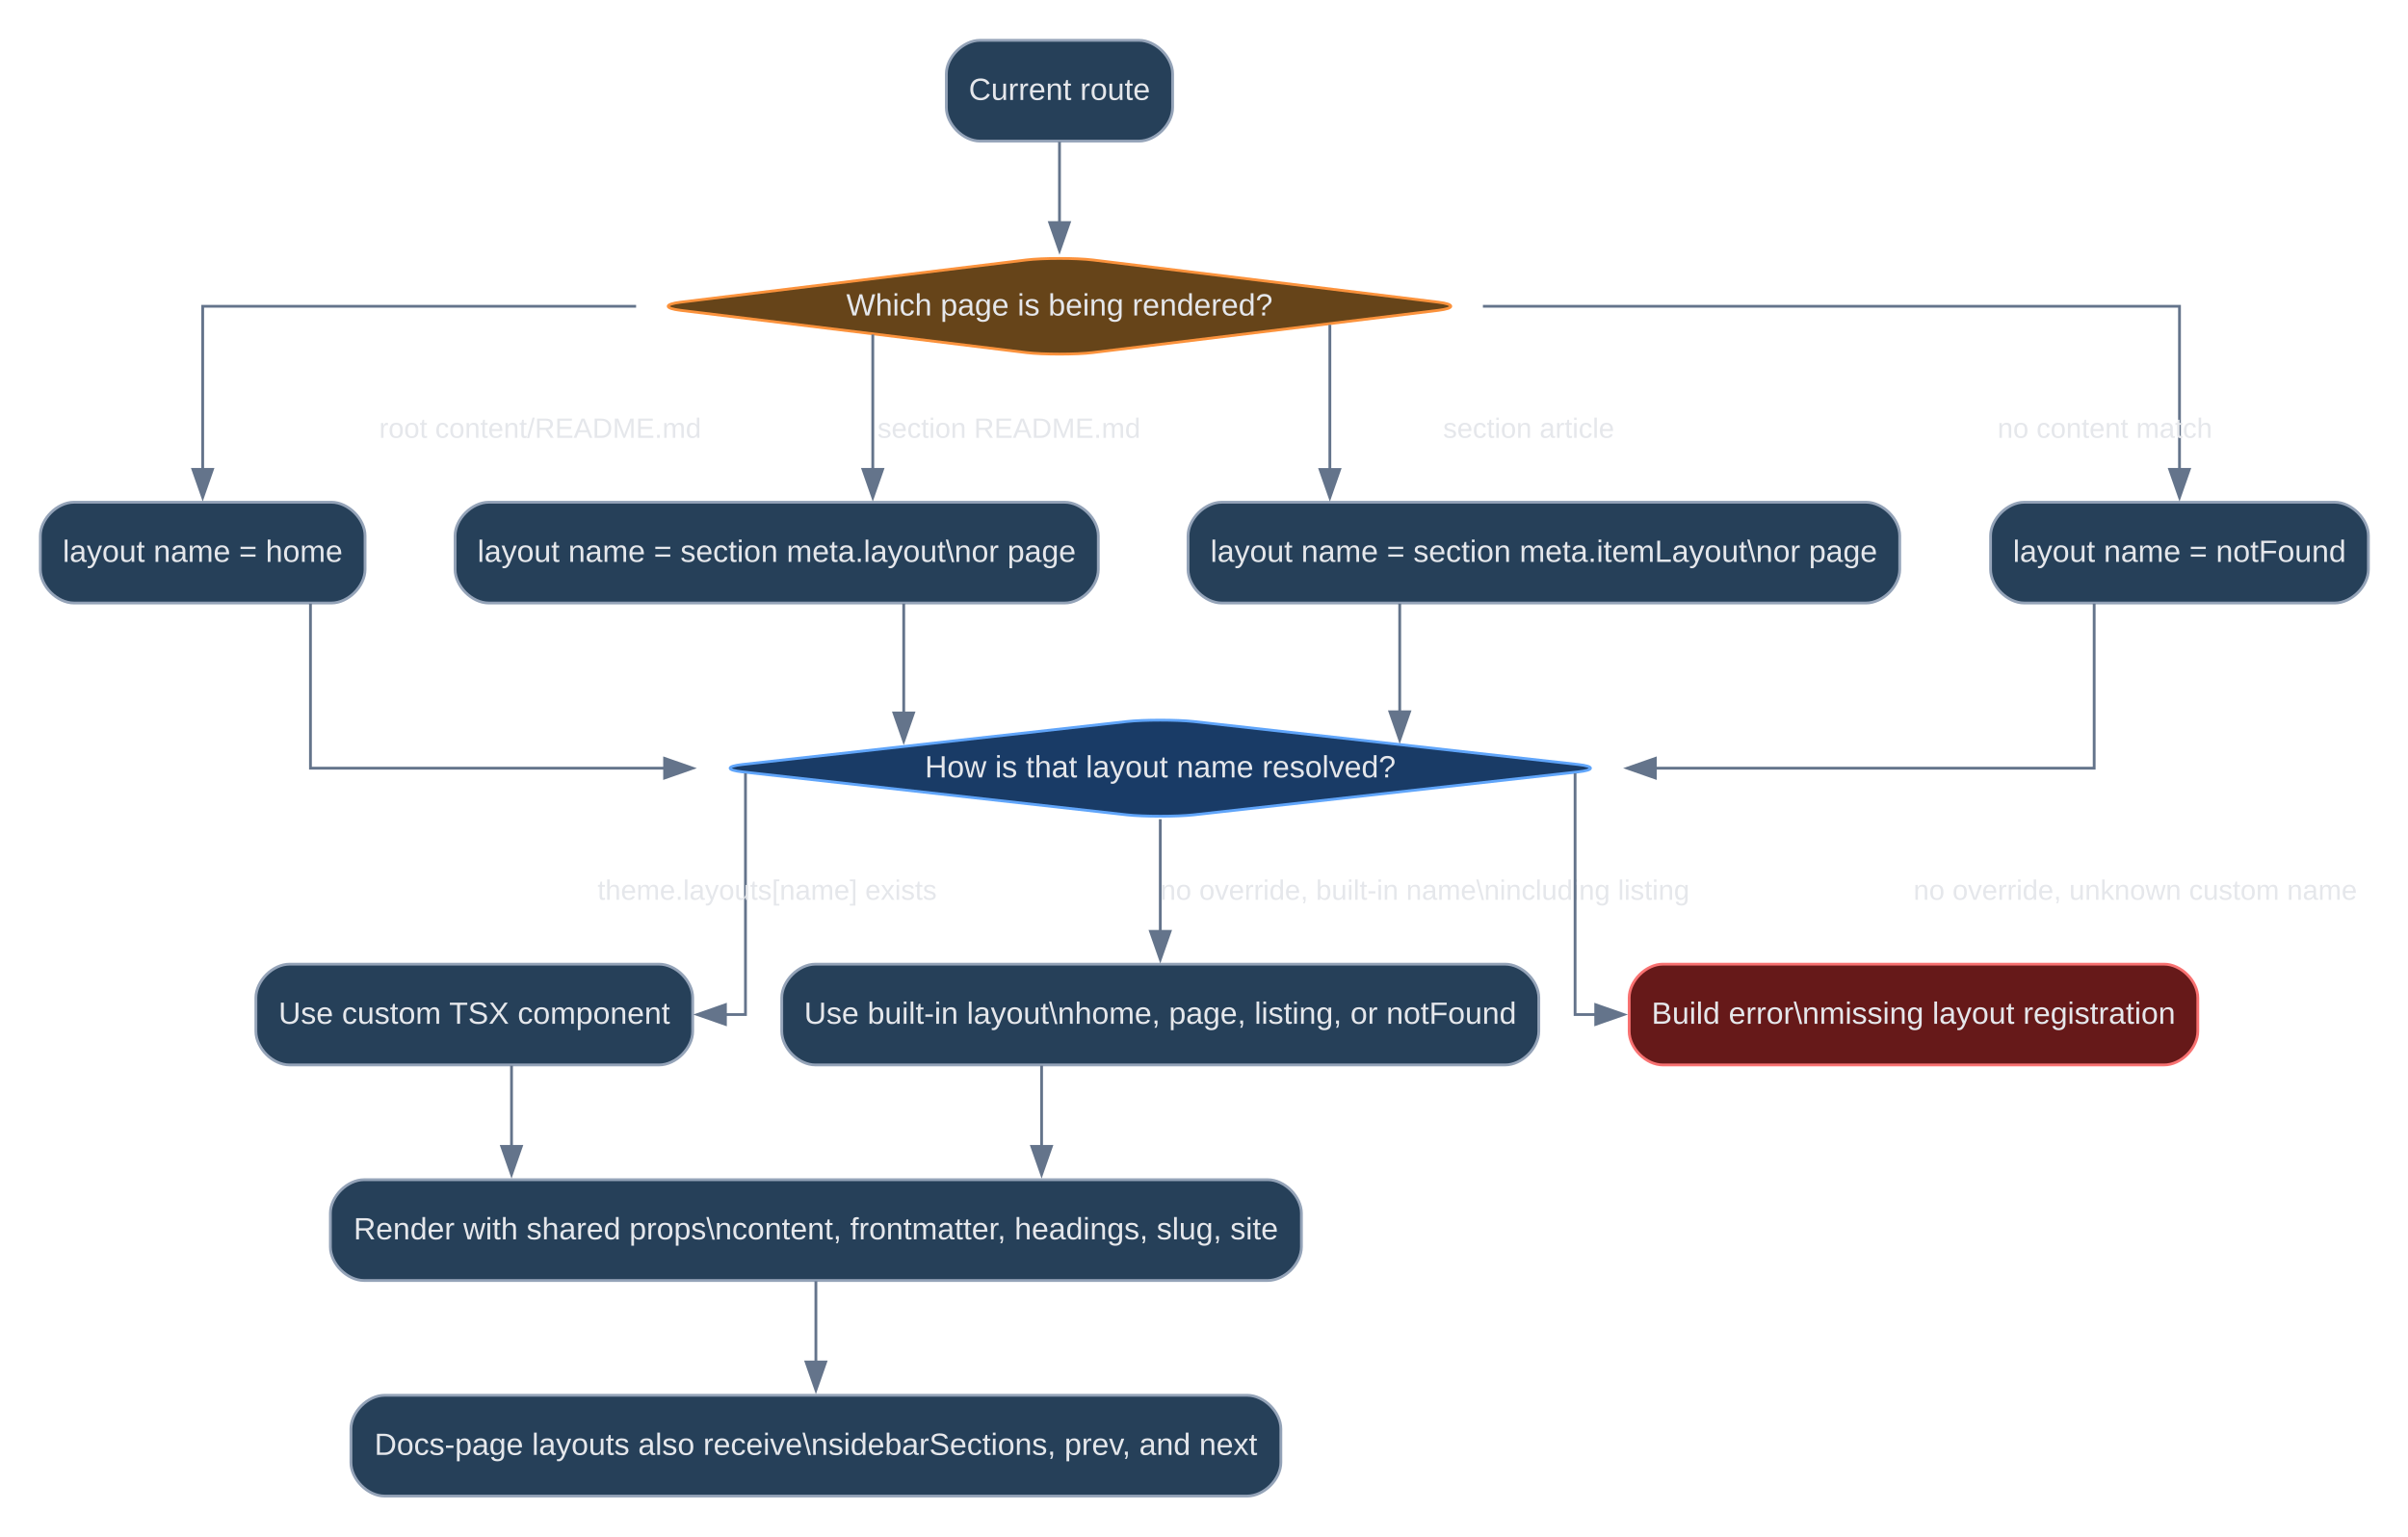
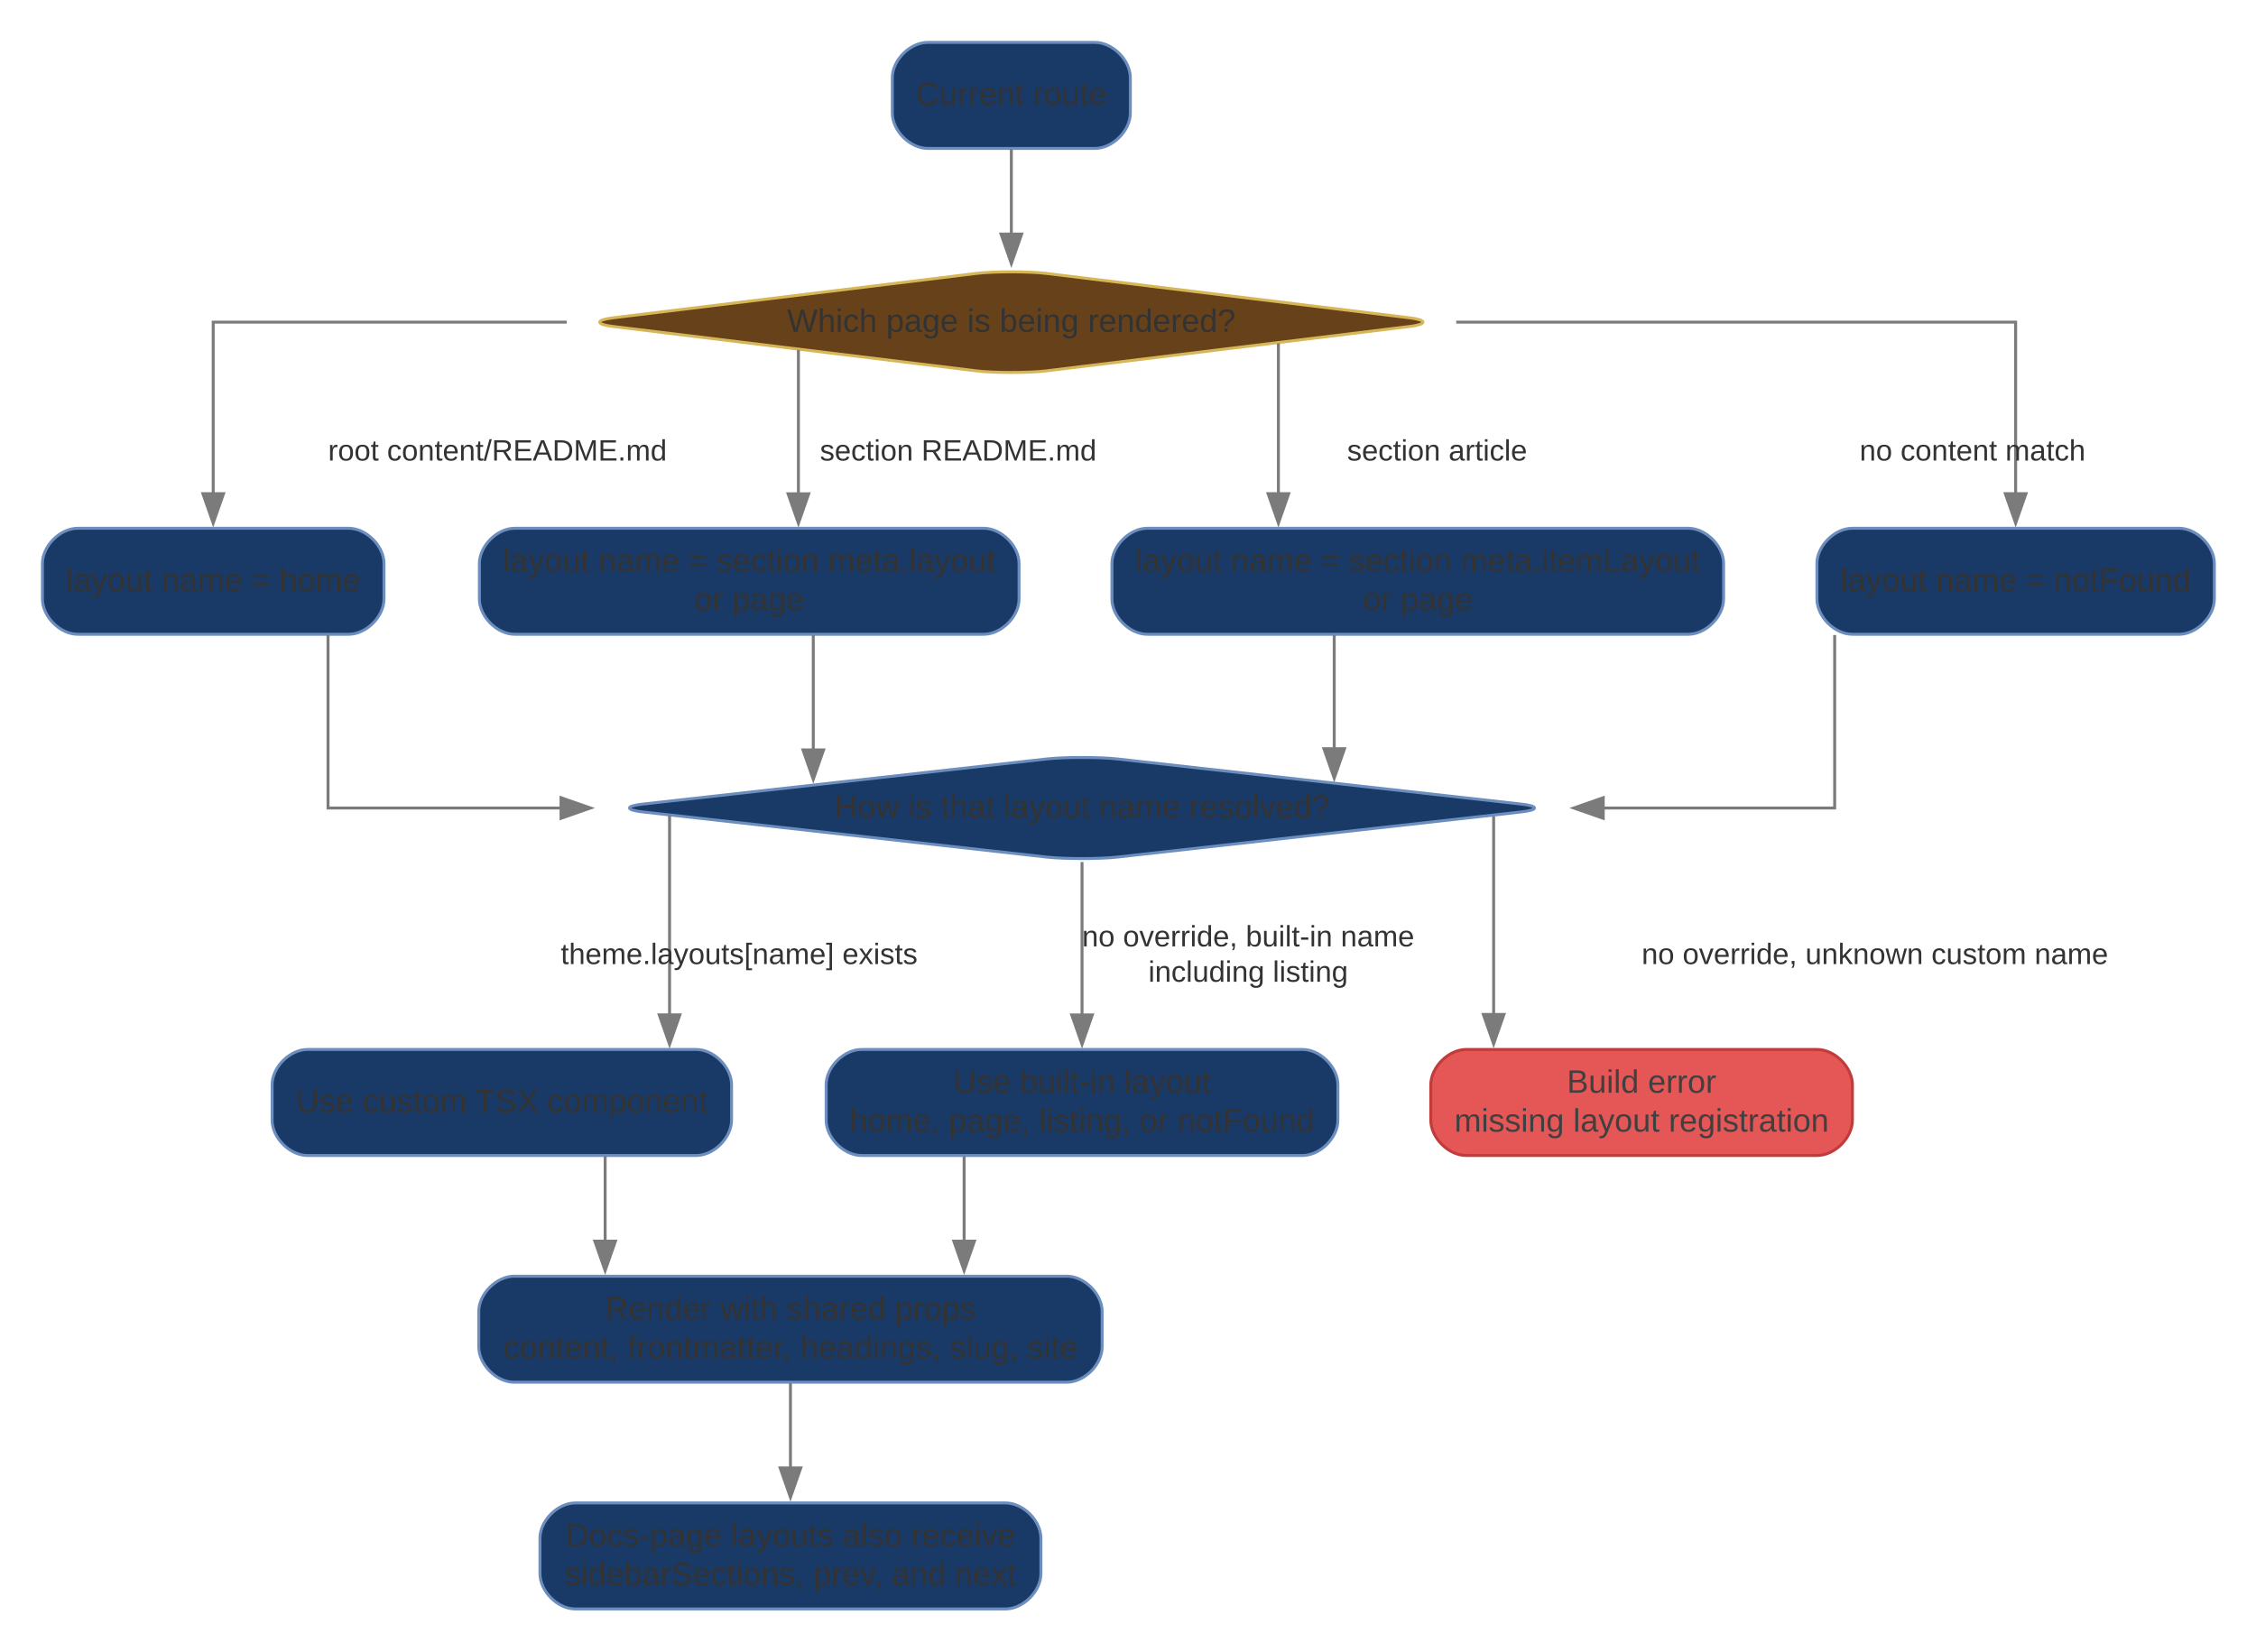
- <svg xmlns="http://www.w3.org/2000/svg" width="860pt" height="549pt" viewBox="0.00 0.00 860.00 549.00">
-   <g id="graph0" class="graph" transform="scale(1 1) rotate(0) translate(14.4 534.4)">
+ <svg xmlns="http://www.w3.org/2000/svg" width="766pt" height="561pt" viewBox="0.00 0.00 766.00 561.00">
+   <g id="graph0" class="graph" transform="scale(1 1) rotate(0) translate(14.4 546.4)">
    <g id="node1" class="node">
-       <path fill="#264059" stroke="#94a3b8" d="M392.39,-520C392.39,-520 335.58,-520 335.58,-520 329.58,-520 323.58,-514 323.58,-508 323.58,-508 323.58,-496 323.58,-496 323.58,-490 329.58,-484 335.58,-484 335.58,-484 392.39,-484 392.39,-484 398.39,-484 404.39,-490 404.39,-496 404.39,-496 404.39,-508 404.39,-508 404.39,-514 398.39,-520 392.39,-520" />
-       <text xml:space="preserve" text-anchor="middle" x="363.99" y="-498.7" font-family="Arial" font-size="11.00" fill="#e5e7eb">Current route</text>
+       <path fill="#193966" stroke="#6c8ebf" d="M357.39,-532C357.39,-532 300.58,-532 300.58,-532 294.58,-532 288.58,-526 288.58,-520 288.58,-520 288.58,-508 288.58,-508 288.58,-502 294.58,-496 300.58,-496 300.58,-496 357.39,-496 357.39,-496 363.39,-496 369.39,-502 369.39,-508 369.39,-508 369.39,-520 369.39,-520 369.39,-526 363.39,-532 357.39,-532" />
+       <text xml:space="preserve" text-anchor="middle" x="328.99" y="-510.7" font-family="Arial" font-size="11.00" fill="#333333">Current route</text>
    </g>
    <g id="node2" class="node">
-       <path fill="#664419" stroke="#fb923c" d="M352.08,-441.54C352.08,-441.54 228.68,-426.46 228.68,-426.46 222.73,-425.73 222.73,-424.27 228.68,-423.54 228.68,-423.54 352.08,-408.46 352.08,-408.46 358.03,-407.73 369.94,-407.73 375.9,-408.46 375.9,-408.46 499.29,-423.54 499.29,-423.54 505.25,-424.27 505.25,-425.73 499.29,-426.46 499.29,-426.46 375.9,-441.54 375.9,-441.54 369.94,-442.27 358.03,-442.27 352.08,-441.54" />
-       <text xml:space="preserve" text-anchor="middle" x="363.99" y="-421.7" font-family="Arial" font-size="11.00" fill="#e5e7eb">Which page is being rendered?</text>
+       <path fill="#664119" stroke="#d6b656" d="M317.08,-453.54C317.08,-453.54 193.68,-438.46 193.68,-438.46 187.73,-437.73 187.73,-436.27 193.68,-435.54 193.68,-435.54 317.08,-420.46 317.08,-420.46 323.03,-419.73 334.94,-419.73 340.9,-420.46 340.9,-420.46 464.29,-435.54 464.29,-435.54 470.25,-436.27 470.25,-437.73 464.29,-438.46 464.29,-438.46 340.9,-453.54 340.9,-453.54 334.94,-454.27 323.03,-454.27 317.08,-453.54" />
+       <text xml:space="preserve" text-anchor="middle" x="328.99" y="-433.7" font-family="Arial" font-size="11.00" fill="#333333">Which page is being rendered?</text>
    </g>
    <g id="edge1" class="edge">
-       <path fill="none" stroke="#64748b" d="M363.99,-483.75C363.99,-483.75 363.99,-454.9 363.99,-454.9" />
-       <polygon fill="#64748b" stroke="#64748b" points="367.49,-454.9 363.99,-444.9 360.49,-454.9 367.49,-454.9" />
+       <path fill="none" stroke="#7b7b7b" d="M328.99,-495.75C328.99,-495.75 328.99,-466.9 328.99,-466.9" />
+       <polygon fill="#7b7b7b" stroke="#7b7b7b" points="332.49,-466.9 328.99,-456.9 325.49,-466.9 332.49,-466.9" />
    </g>
    <g id="node3" class="node">
-       <path fill="#264059" stroke="#94a3b8" d="M103.98,-355C103.98,-355 12,-355 12,-355 6,-355 0,-349 0,-343 0,-343 0,-331 0,-331 0,-325 6,-319 12,-319 12,-319 103.98,-319 103.98,-319 109.98,-319 115.98,-325 115.98,-331 115.98,-331 115.98,-343 115.98,-343 115.98,-349 109.98,-355 103.98,-355" />
-       <text xml:space="preserve" text-anchor="middle" x="57.99" y="-333.7" font-family="Arial" font-size="11.00" fill="#e5e7eb">layout name = home</text>
+       <path fill="#193966" stroke="#6c8ebf" d="M103.98,-367C103.98,-367 12,-367 12,-367 6,-367 0,-361 0,-355 0,-355 0,-343 0,-343 0,-337 6,-331 12,-331 12,-331 103.98,-331 103.98,-331 109.98,-331 115.98,-337 115.98,-343 115.98,-343 115.98,-355 115.98,-355 115.98,-361 109.98,-367 103.98,-367" />
+       <text xml:space="preserve" text-anchor="middle" x="57.99" y="-345.7" font-family="Arial" font-size="11.00" fill="#333333">layout name = home</text>
    </g>
    <g id="edge2" class="edge">
-       <path fill="none" stroke="#64748b" d="M212.78,-425C135.69,-425 57.99,-425 57.99,-425 57.99,-425 57.99,-366.75 57.99,-366.75" />
-       <polygon fill="#64748b" stroke="#64748b" points="61.49,-366.75 57.99,-356.75 54.49,-366.75 61.49,-366.75" />
-       <text xml:space="preserve" text-anchor="middle" x="178.51" y="-378" font-family="Arial" font-size="10.00" fill="#e5e7eb">root content/README.md</text>
+       <path fill="none" stroke="#7b7b7b" d="M178.04,-437C115.81,-437 57.99,-437 57.99,-437 57.99,-437 57.99,-378.75 57.99,-378.75" />
+       <polygon fill="#7b7b7b" stroke="#7b7b7b" points="61.49,-378.75 57.99,-368.75 54.49,-378.75 61.49,-378.75" />
+       <text xml:space="preserve" text-anchor="middle" x="154.51" y="-390" font-family="Arial" font-size="10.00" fill="#333333">root content/README.md</text>
    </g>
    <g id="node4" class="node">
-       <path fill="#264059" stroke="#94a3b8" d="M365.85,-355C365.85,-355 160.13,-355 160.13,-355 154.13,-355 148.13,-349 148.13,-343 148.13,-343 148.13,-331 148.13,-331 148.13,-325 154.13,-319 160.13,-319 160.13,-319 365.85,-319 365.85,-319 371.85,-319 377.85,-325 377.85,-331 377.85,-331 377.85,-343 377.85,-343 377.85,-349 371.85,-355 365.85,-355" />
-       <text xml:space="preserve" text-anchor="middle" x="262.99" y="-333.7" font-family="Arial" font-size="11.00" fill="#e5e7eb">layout name = section meta.layout\nor page</text>
+       <path fill="#193966" stroke="#6c8ebf" d="M319.61,-367C319.61,-367 160.37,-367 160.37,-367 154.37,-367 148.37,-361 148.37,-355 148.37,-355 148.37,-343 148.37,-343 148.37,-337 154.37,-331 160.37,-331 160.37,-331 319.61,-331 319.61,-331 325.61,-331 331.61,-337 331.61,-343 331.61,-343 331.61,-355 331.61,-355 331.61,-361 325.61,-367 319.61,-367" />
+       <text xml:space="preserve" text-anchor="middle" x="239.99" y="-352.3" font-family="Arial" font-size="11.00" fill="#333333">layout name = section meta.layout</text>
+       <text xml:space="preserve" text-anchor="middle" x="239.99" y="-339.1" font-family="Arial" font-size="11.00" fill="#333333">or page</text>
    </g>
    <g id="edge3" class="edge">
-       <path fill="none" stroke="#64748b" d="M297.31,-414.91C297.31,-414.91 297.31,-366.73 297.31,-366.73" />
-       <polygon fill="#64748b" stroke="#64748b" points="300.81,-366.73 297.31,-356.73 293.81,-366.73 300.81,-366.73" />
-       <text xml:space="preserve" text-anchor="middle" x="345.95" y="-378" font-family="Arial" font-size="10.00" fill="#e5e7eb">section README.md</text>
+       <path fill="none" stroke="#7b7b7b" d="M256.69,-427.58C256.69,-427.58 256.69,-378.71 256.69,-378.71" />
+       <polygon fill="#7b7b7b" stroke="#7b7b7b" points="260.19,-378.71 256.69,-368.71 253.19,-378.71 260.19,-378.71" />
+       <text xml:space="preserve" text-anchor="middle" x="310.95" y="-390" font-family="Arial" font-size="10.00" fill="#333333">section README.md</text>
    </g>
    <g id="node5" class="node">
-       <path fill="#264059" stroke="#94a3b8" d="M652.07,-355C652.07,-355 421.9,-355 421.9,-355 415.9,-355 409.9,-349 409.9,-343 409.9,-343 409.9,-331 409.9,-331 409.9,-325 415.9,-319 421.9,-319 421.9,-319 652.07,-319 652.07,-319 658.07,-319 664.07,-325 664.07,-331 664.07,-331 664.07,-343 664.07,-343 664.07,-349 658.07,-355 652.07,-355" />
-       <text xml:space="preserve" text-anchor="middle" x="536.99" y="-333.7" font-family="Arial" font-size="11.00" fill="#e5e7eb">layout name = section meta.itemLayout\nor page</text>
+       <path fill="#193966" stroke="#6c8ebf" d="M558.83,-367C558.83,-367 375.14,-367 375.14,-367 369.14,-367 363.14,-361 363.14,-355 363.14,-355 363.14,-343 363.14,-343 363.14,-337 369.14,-331 375.14,-331 375.14,-331 558.83,-331 558.83,-331 564.83,-331 570.83,-337 570.83,-343 570.83,-343 570.83,-355 570.83,-355 570.83,-361 564.83,-367 558.83,-367" />
+       <text xml:space="preserve" text-anchor="middle" x="466.99" y="-352.3" font-family="Arial" font-size="11.00" fill="#333333">layout name = section meta.itemLayout</text>
+       <text xml:space="preserve" text-anchor="middle" x="466.99" y="-339.1" font-family="Arial" font-size="11.00" fill="#333333">or page</text>
    </g>
    <g id="edge4" class="edge">
-       <path fill="none" stroke="#64748b" d="M460.55,-418.39C460.55,-418.39 460.55,-366.7 460.55,-366.7" />
-       <polygon fill="#64748b" stroke="#64748b" points="464.05,-366.7 460.55,-356.7 457.05,-366.7 464.05,-366.7" />
-       <text xml:space="preserve" text-anchor="middle" x="531.56" y="-378" font-family="Arial" font-size="10.00" fill="#e5e7eb">section article</text>
+       <path fill="none" stroke="#7b7b7b" d="M419.67,-429.8C419.67,-429.8 419.67,-378.75 419.67,-378.75" />
+       <polygon fill="#7b7b7b" stroke="#7b7b7b" points="423.17,-378.75 419.67,-368.75 416.17,-378.75 423.17,-378.75" />
+       <text xml:space="preserve" text-anchor="middle" x="473.56" y="-390" font-family="Arial" font-size="10.00" fill="#333333">section article</text>
    </g>
    <g id="node6" class="node">
-       <path fill="#264059" stroke="#94a3b8" d="M819.46,-355C819.46,-355 708.52,-355 708.52,-355 702.52,-355 696.52,-349 696.52,-343 696.52,-343 696.52,-331 696.52,-331 696.52,-325 702.52,-319 708.52,-319 708.52,-319 819.46,-319 819.46,-319 825.46,-319 831.46,-325 831.46,-331 831.46,-331 831.46,-343 831.46,-343 831.46,-349 825.46,-355 819.46,-355" />
-       <text xml:space="preserve" text-anchor="middle" x="763.99" y="-333.7" font-family="Arial" font-size="11.00" fill="#e5e7eb">layout name = notFound</text>
+       <path fill="#193966" stroke="#6c8ebf" d="M725.46,-367C725.46,-367 614.52,-367 614.52,-367 608.52,-367 602.52,-361 602.52,-355 602.52,-355 602.52,-343 602.52,-343 602.52,-337 608.52,-331 614.52,-331 614.52,-331 725.46,-331 725.46,-331 731.46,-331 737.46,-337 737.46,-343 737.46,-343 737.46,-355 737.46,-355 737.46,-361 731.46,-367 725.46,-367" />
+       <text xml:space="preserve" text-anchor="middle" x="669.99" y="-345.7" font-family="Arial" font-size="11.00" fill="#333333">layout name = notFound</text>
    </g>
    <g id="edge5" class="edge">
-       <path fill="none" stroke="#64748b" d="M515.21,-425C628.48,-425 763.99,-425 763.99,-425 763.99,-425 763.99,-366.75 763.99,-366.75" />
-       <polygon fill="#64748b" stroke="#64748b" points="767.49,-366.75 763.99,-356.75 760.49,-366.75 767.49,-366.75" />
-       <text xml:space="preserve" text-anchor="middle" x="737.35" y="-378" font-family="Arial" font-size="10.00" fill="#e5e7eb">no content match</text>
+       <path fill="none" stroke="#7b7b7b" d="M480.05,-437C571.26,-437 669.99,-437 669.99,-437 669.99,-437 669.99,-378.75 669.99,-378.75" />
+       <polygon fill="#7b7b7b" stroke="#7b7b7b" points="673.49,-378.75 669.99,-368.75 666.49,-378.75 673.49,-378.75" />
+       <text xml:space="preserve" text-anchor="middle" x="655.35" y="-390" font-family="Arial" font-size="10.00" fill="#333333">no content match</text>
    </g>
    <g id="node7" class="node">
-       <path fill="#193b66" stroke="#60a5fa" d="M388.06,-276.67C388.06,-276.67 250.81,-261.33 250.81,-261.33 244.85,-260.67 244.85,-259.33 250.81,-258.67 250.81,-258.67 388.06,-243.33 388.06,-243.33 394.03,-242.67 405.95,-242.67 411.91,-243.33 411.91,-243.33 549.17,-258.67 549.17,-258.67 555.13,-259.33 555.13,-260.67 549.17,-261.33 549.17,-261.33 411.91,-276.67 411.91,-276.67 405.95,-277.33 394.03,-277.33 388.06,-276.67" />
-       <text xml:space="preserve" text-anchor="middle" x="399.99" y="-256.7" font-family="Arial" font-size="11.00" fill="#e5e7eb">How is that layout name resolved?</text>
+       <path fill="#193966" stroke="#6c8ebf" d="M341.06,-288.67C341.06,-288.67 203.81,-273.33 203.81,-273.33 197.85,-272.67 197.85,-271.33 203.81,-270.67 203.81,-270.67 341.06,-255.33 341.06,-255.33 347.03,-254.67 358.95,-254.67 364.91,-255.33 364.91,-255.33 502.17,-270.67 502.17,-270.67 508.13,-271.33 508.13,-272.67 502.17,-273.33 502.17,-273.33 364.91,-288.67 364.91,-288.67 358.95,-289.33 347.03,-289.33 341.06,-288.67" />
+       <text xml:space="preserve" text-anchor="middle" x="352.99" y="-268.7" font-family="Arial" font-size="11.00" fill="#333333">How is that layout name resolved?</text>
    </g>
    <g id="edge6" class="edge">
-       <path fill="none" stroke="#64748b" d="M96.48,-318.75C96.48,-295.98 96.48,-260 96.48,-260 96.48,-260 222.96,-260 222.96,-260" />
-       <polygon fill="#64748b" stroke="#64748b" points="222.96,-263.5 232.96,-260 222.96,-256.5 222.96,-263.5" />
+       <path fill="none" stroke="#7b7b7b" d="M96.98,-330.75C96.98,-307.98 96.98,-272 96.98,-272 96.98,-272 176.09,-272 176.09,-272" />
+       <polygon fill="#7b7b7b" stroke="#7b7b7b" points="176.09,-275.5 186.09,-272 176.09,-268.5 176.09,-275.5" />
    </g>
    <g id="edge7" class="edge">
-       <path fill="none" stroke="#64748b" d="M308.36,-318.75C308.36,-318.75 308.36,-279.74 308.36,-279.74" />
-       <polygon fill="#64748b" stroke="#64748b" points="311.86,-279.74 308.36,-269.74 304.86,-279.74 311.86,-279.74" />
+       <path fill="none" stroke="#7b7b7b" d="M261.74,-330.75C261.74,-330.75 261.74,-291.74 261.74,-291.74" />
+       <polygon fill="#7b7b7b" stroke="#7b7b7b" points="265.24,-291.74 261.74,-281.74 258.24,-291.74 265.24,-291.74" />
    </g>
    <g id="edge8" class="edge">
-       <path fill="none" stroke="#64748b" d="M485.5,-318.75C485.5,-318.75 485.5,-280.14 485.5,-280.14" />
-       <polygon fill="#64748b" stroke="#64748b" points="489,-280.14 485.5,-270.14 482,-280.14 489,-280.14" />
+       <path fill="none" stroke="#7b7b7b" d="M438.62,-330.75C438.62,-330.75 438.62,-292.14 438.62,-292.14" />
+       <polygon fill="#7b7b7b" stroke="#7b7b7b" points="442.12,-292.14 438.62,-282.14 435.12,-292.14 442.12,-292.14" />
    </g>
    <g id="edge9" class="edge">
-       <path fill="none" stroke="#64748b" d="M733.52,-318.75C733.52,-295.98 733.52,-260 733.52,-260 733.52,-260 576.8,-260 576.8,-260" />
-       <polygon fill="#64748b" stroke="#64748b" points="576.8,-256.5 566.8,-260 576.8,-263.5 576.8,-256.5" />
+       <path fill="none" stroke="#7b7b7b" d="M608.54,-330.75C608.54,-307.98 608.54,-272 608.54,-272 608.54,-272 529.96,-272 529.96,-272" />
+       <polygon fill="#7b7b7b" stroke="#7b7b7b" points="529.96,-268.5 519.96,-272 529.96,-275.5 529.96,-268.5" />
    </g>
    <g id="node8" class="node">
-       <path fill="#264059" stroke="#94a3b8" d="M220.99,-190C220.99,-190 88.99,-190 88.99,-190 82.99,-190 76.99,-184 76.99,-178 76.99,-178 76.99,-166 76.99,-166 76.99,-160 82.99,-154 88.99,-154 88.99,-154 220.99,-154 220.99,-154 226.99,-154 232.99,-160 232.99,-166 232.99,-166 232.99,-178 232.99,-178 232.99,-184 226.99,-190 220.99,-190" />
-       <text xml:space="preserve" text-anchor="middle" x="154.99" y="-168.7" font-family="Arial" font-size="11.00" fill="#e5e7eb">Use custom TSX component</text>
+       <path fill="#193966" stroke="#6c8ebf" d="M221.99,-190C221.99,-190 89.99,-190 89.99,-190 83.99,-190 77.99,-184 77.99,-178 77.99,-178 77.99,-166 77.99,-166 77.99,-160 83.99,-154 89.99,-154 89.99,-154 221.99,-154 221.99,-154 227.99,-154 233.99,-160 233.99,-166 233.99,-166 233.99,-178 233.99,-178 233.99,-184 227.99,-190 221.99,-190" />
+       <text xml:space="preserve" text-anchor="middle" x="155.99" y="-168.7" font-family="Arial" font-size="11.00" fill="#333333">Use custom TSX component</text>
    </g>
    <g id="edge10" class="edge">
-       <path fill="none" stroke="#64748b" d="M251.84,-258.16C251.84,-245.52 251.84,-172 251.84,-172 251.84,-172 244.68,-172 244.68,-172" />
-       <polygon fill="#64748b" stroke="#64748b" points="244.68,-168.5 234.68,-172 244.68,-175.5 244.68,-168.5" />
-       <text xml:space="preserve" text-anchor="middle" x="259.57" y="-213" font-family="Arial" font-size="10.00" fill="#e5e7eb">theme.layouts[name] exists</text>
+       <path fill="none" stroke="#7b7b7b" d="M212.94,-269.53C212.94,-269.53 212.94,-201.75 212.94,-201.75" />
+       <polygon fill="#7b7b7b" stroke="#7b7b7b" points="216.44,-201.75 212.94,-191.75 209.44,-201.75 216.44,-201.75" />
+       <text xml:space="preserve" text-anchor="middle" x="236.57" y="-219" font-family="Arial" font-size="10.00" fill="#333333">theme.layouts[name] exists</text>
    </g>
    <g id="node9" class="node">
-       <path fill="#264059" stroke="#94a3b8" d="M523.17,-190C523.17,-190 276.8,-190 276.8,-190 270.8,-190 264.8,-184 264.8,-178 264.8,-178 264.8,-166 264.8,-166 264.8,-160 270.8,-154 276.8,-154 276.8,-154 523.17,-154 523.17,-154 529.17,-154 535.17,-160 535.17,-166 535.17,-166 535.17,-178 535.17,-178 535.17,-184 529.17,-190 523.17,-190" />
-       <text xml:space="preserve" text-anchor="middle" x="399.99" y="-168.7" font-family="Arial" font-size="11.00" fill="#e5e7eb">Use built-in layout\nhome, page, listing, or notFound</text>
+       <path fill="#193966" stroke="#6c8ebf" d="M427.87,-190C427.87,-190 278.11,-190 278.11,-190 272.11,-190 266.11,-184 266.11,-178 266.11,-178 266.11,-166 266.11,-166 266.11,-160 272.11,-154 278.11,-154 278.11,-154 427.87,-154 427.87,-154 433.87,-154 439.87,-160 439.87,-166 439.87,-166 439.87,-178 439.87,-178 439.87,-184 433.87,-190 427.87,-190" />
+       <text xml:space="preserve" text-anchor="middle" x="352.99" y="-175.3" font-family="Arial" font-size="11.00" fill="#333333">Use built-in layout</text>
+       <text xml:space="preserve" text-anchor="middle" x="352.99" y="-162.1" font-family="Arial" font-size="11.00" fill="#333333">home, page, listing, or notFound</text>
    </g>
    <g id="edge11" class="edge">
-       <path fill="none" stroke="#64748b" d="M399.99,-241.77C399.99,-241.77 399.99,-201.72 399.99,-201.72" />
-       <polygon fill="#64748b" stroke="#64748b" points="403.49,-201.72 399.99,-191.72 396.49,-201.72 403.49,-201.72" />
-       <text xml:space="preserve" text-anchor="middle" x="494.49" y="-213" font-family="Arial" font-size="10.00" fill="#e5e7eb">no override, built-in name\nincluding listing</text>
+       <path fill="none" stroke="#7b7b7b" d="M352.99,-253.66C352.99,-253.66 352.99,-201.74 352.99,-201.74" />
+       <polygon fill="#7b7b7b" stroke="#7b7b7b" points="356.49,-201.74 352.99,-191.74 349.49,-201.74 356.49,-201.74" />
+       <text xml:space="preserve" text-anchor="middle" x="409.41" y="-225" font-family="Arial" font-size="10.00" fill="#333333">no override, built-in name</text>
+       <text xml:space="preserve" text-anchor="middle" x="409.41" y="-213" font-family="Arial" font-size="10.00" fill="#333333">including listing</text>
    </g>
    <g id="node10" class="node">
-       <path fill="#661919" stroke="#f87171" d="M758.53,-190C758.53,-190 579.45,-190 579.45,-190 573.45,-190 567.45,-184 567.45,-178 567.45,-178 567.45,-166 567.45,-166 567.45,-160 573.45,-154 579.45,-154 579.45,-154 758.53,-154 758.53,-154 764.53,-154 770.53,-160 770.53,-166 770.53,-166 770.53,-178 770.53,-178 770.53,-184 764.53,-190 758.53,-190" />
-       <text xml:space="preserve" text-anchor="middle" x="668.99" y="-168.7" font-family="Arial" font-size="11.00" fill="#e5e7eb">Build error\nmissing layout registration</text>
+       <path fill="#e45756" stroke="#c23b3a" d="M602.57,-190C602.57,-190 483.41,-190 483.41,-190 477.41,-190 471.41,-184 471.41,-178 471.41,-178 471.41,-166 471.41,-166 471.41,-160 477.41,-154 483.41,-154 483.41,-154 602.57,-154 602.57,-154 608.57,-154 614.57,-160 614.57,-166 614.57,-166 614.57,-178 614.57,-178 614.57,-184 608.57,-190 602.57,-190" />
+       <text xml:space="preserve" text-anchor="middle" x="542.99" y="-175.3" font-family="Arial" font-size="11.00" fill="#404040">Build error</text>
+       <text xml:space="preserve" text-anchor="middle" x="542.99" y="-162.1" font-family="Arial" font-size="11.00" fill="#404040">missing layout registration</text>
    </g>
    <g id="edge12" class="edge">
-       <path fill="none" stroke="#64748b" d="M548.13,-258.16C548.13,-245.52 548.13,-172 548.13,-172 548.13,-172 555.5,-172 555.5,-172" />
-       <polygon fill="#64748b" stroke="#64748b" points="555.5,-175.5 565.5,-172 555.5,-168.5 555.5,-175.5" />
-       <text xml:space="preserve" text-anchor="middle" x="748.2" y="-213" font-family="Arial" font-size="10.00" fill="#e5e7eb">no override, unknown custom name</text>
+       <path fill="none" stroke="#7b7b7b" d="M492.75,-269.12C492.75,-269.12 492.75,-201.89 492.75,-201.89" />
+       <polygon fill="#7b7b7b" stroke="#7b7b7b" points="496.25,-201.89 492.75,-191.89 489.25,-201.89 496.25,-201.89" />
+       <text xml:space="preserve" text-anchor="middle" x="622.2" y="-219" font-family="Arial" font-size="10.00" fill="#333333">no override, unknown custom name</text>
    </g>
    <g id="node11" class="node">
-       <path fill="#264059" stroke="#94a3b8" d="M438.39,-113C438.39,-113 115.59,-113 115.59,-113 109.59,-113 103.59,-107 103.59,-101 103.59,-101 103.59,-89 103.59,-89 103.59,-83 109.59,-77 115.59,-77 115.59,-77 438.39,-77 438.39,-77 444.39,-77 450.39,-83 450.39,-89 450.39,-89 450.39,-101 450.39,-101 450.39,-107 444.39,-113 438.39,-113" />
-       <text xml:space="preserve" text-anchor="middle" x="276.99" y="-91.7" font-family="Arial" font-size="11.00" fill="#e5e7eb">Render with shared props\ncontent, frontmatter, headings, slug, site</text>
+       <path fill="#193966" stroke="#6c8ebf" d="M347.82,-113C347.82,-113 160.16,-113 160.16,-113 154.16,-113 148.16,-107 148.16,-101 148.16,-101 148.16,-89 148.16,-89 148.16,-83 154.16,-77 160.16,-77 160.16,-77 347.82,-77 347.82,-77 353.82,-77 359.82,-83 359.82,-89 359.82,-89 359.82,-101 359.82,-101 359.82,-107 353.82,-113 347.82,-113" />
+       <text xml:space="preserve" text-anchor="middle" x="253.99" y="-98.3" font-family="Arial" font-size="11.00" fill="#333333">Render with shared props</text>
+       <text xml:space="preserve" text-anchor="middle" x="253.99" y="-85.1" font-family="Arial" font-size="11.00" fill="#333333">content, frontmatter, headings, slug, site</text>
    </g>
    <g id="edge13" class="edge">
-       <path fill="none" stroke="#64748b" d="M168.29,-153.75C168.29,-153.75 168.29,-124.9 168.29,-124.9" />
-       <polygon fill="#64748b" stroke="#64748b" points="171.79,-124.9 168.29,-114.9 164.79,-124.9 171.79,-124.9" />
+       <path fill="none" stroke="#7b7b7b" d="M191.07,-153.75C191.07,-153.75 191.07,-124.9 191.07,-124.9" />
+       <polygon fill="#7b7b7b" stroke="#7b7b7b" points="194.57,-124.9 191.07,-114.9 187.57,-124.9 194.57,-124.9" />
    </g>
    <g id="edge14" class="edge">
-       <path fill="none" stroke="#64748b" d="M357.6,-153.75C357.6,-153.75 357.6,-124.9 357.6,-124.9" />
-       <polygon fill="#64748b" stroke="#64748b" points="361.1,-124.9 357.6,-114.9 354.1,-124.9 361.1,-124.9" />
+       <path fill="none" stroke="#7b7b7b" d="M312.96,-153.75C312.96,-153.75 312.96,-124.9 312.96,-124.9" />
+       <polygon fill="#7b7b7b" stroke="#7b7b7b" points="316.46,-124.9 312.96,-114.9 309.46,-124.9 316.46,-124.9" />
    </g>
    <g id="node12" class="node">
-       <path fill="#264059" stroke="#94a3b8" d="M431.05,-36C431.05,-36 122.93,-36 122.93,-36 116.93,-36 110.93,-30 110.93,-24 110.93,-24 110.93,-12 110.93,-12 110.93,-6 116.93,0 122.93,0 122.93,0 431.05,0 431.05,0 437.05,0 443.05,-6 443.05,-12 443.05,-12 443.05,-24 443.05,-24 443.05,-30 437.05,-36 431.05,-36" />
-       <text xml:space="preserve" text-anchor="middle" x="276.99" y="-14.7" font-family="Arial" font-size="11.00" fill="#e5e7eb">Docs-page layouts also receive\nsidebarSections, prev, and next</text>
+       <path fill="#193966" stroke="#6c8ebf" d="M327.03,-36C327.03,-36 180.94,-36 180.94,-36 174.94,-36 168.94,-30 168.94,-24 168.94,-24 168.94,-12 168.94,-12 168.94,-6 174.94,0 180.94,0 180.94,0 327.03,0 327.03,0 333.03,0 339.03,-6 339.03,-12 339.03,-12 339.03,-24 339.03,-24 339.03,-30 333.03,-36 327.03,-36" />
+       <text xml:space="preserve" text-anchor="middle" x="253.99" y="-21.3" font-family="Arial" font-size="11.00" fill="#333333">Docs-page layouts also receive</text>
+       <text xml:space="preserve" text-anchor="middle" x="253.99" y="-8.1" font-family="Arial" font-size="11.00" fill="#333333">sidebarSections, prev, and next</text>
    </g>
    <g id="edge15" class="edge">
-       <path fill="none" stroke="#64748b" d="M276.99,-76.75C276.99,-76.75 276.99,-47.9 276.99,-47.9" />
-       <polygon fill="#64748b" stroke="#64748b" points="280.49,-47.9 276.99,-37.9 273.49,-47.9 280.49,-47.9" />
+       <path fill="none" stroke="#7b7b7b" d="M253.99,-76.75C253.99,-76.75 253.99,-47.9 253.99,-47.9" />
+       <polygon fill="#7b7b7b" stroke="#7b7b7b" points="257.49,-47.9 253.99,-37.9 250.49,-47.9 257.49,-47.9" />
    </g>
  </g>
</svg>
